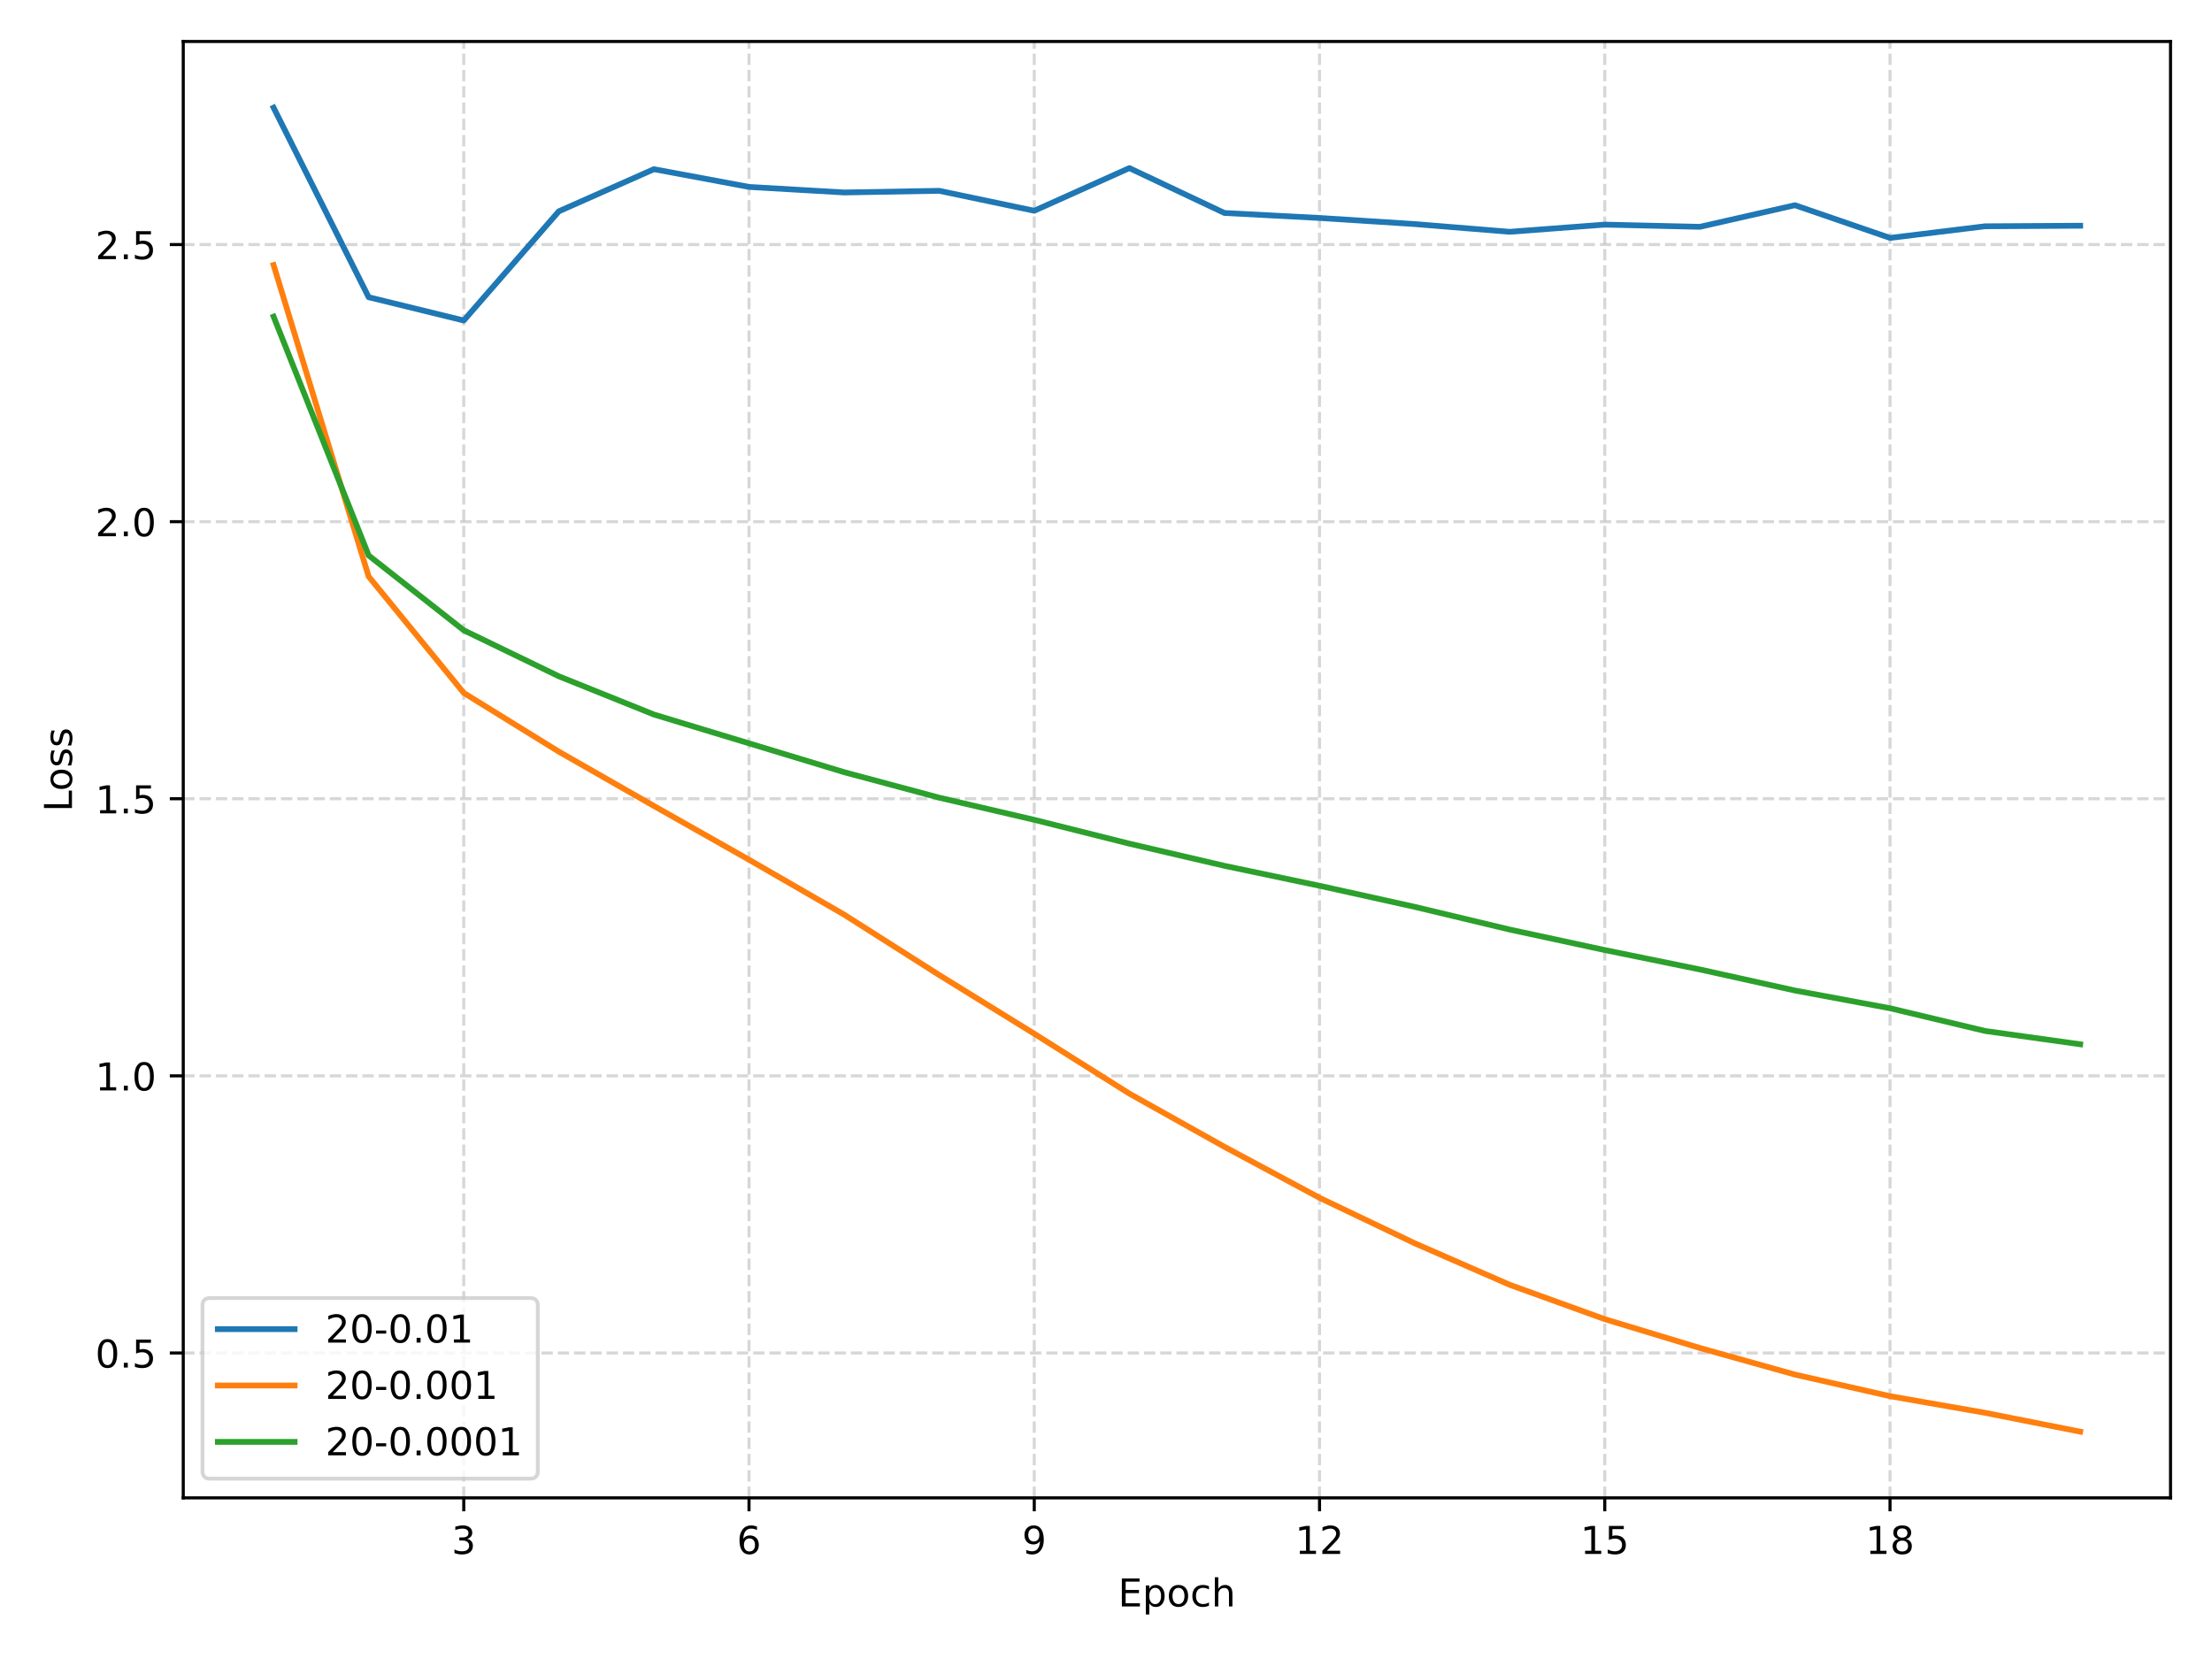
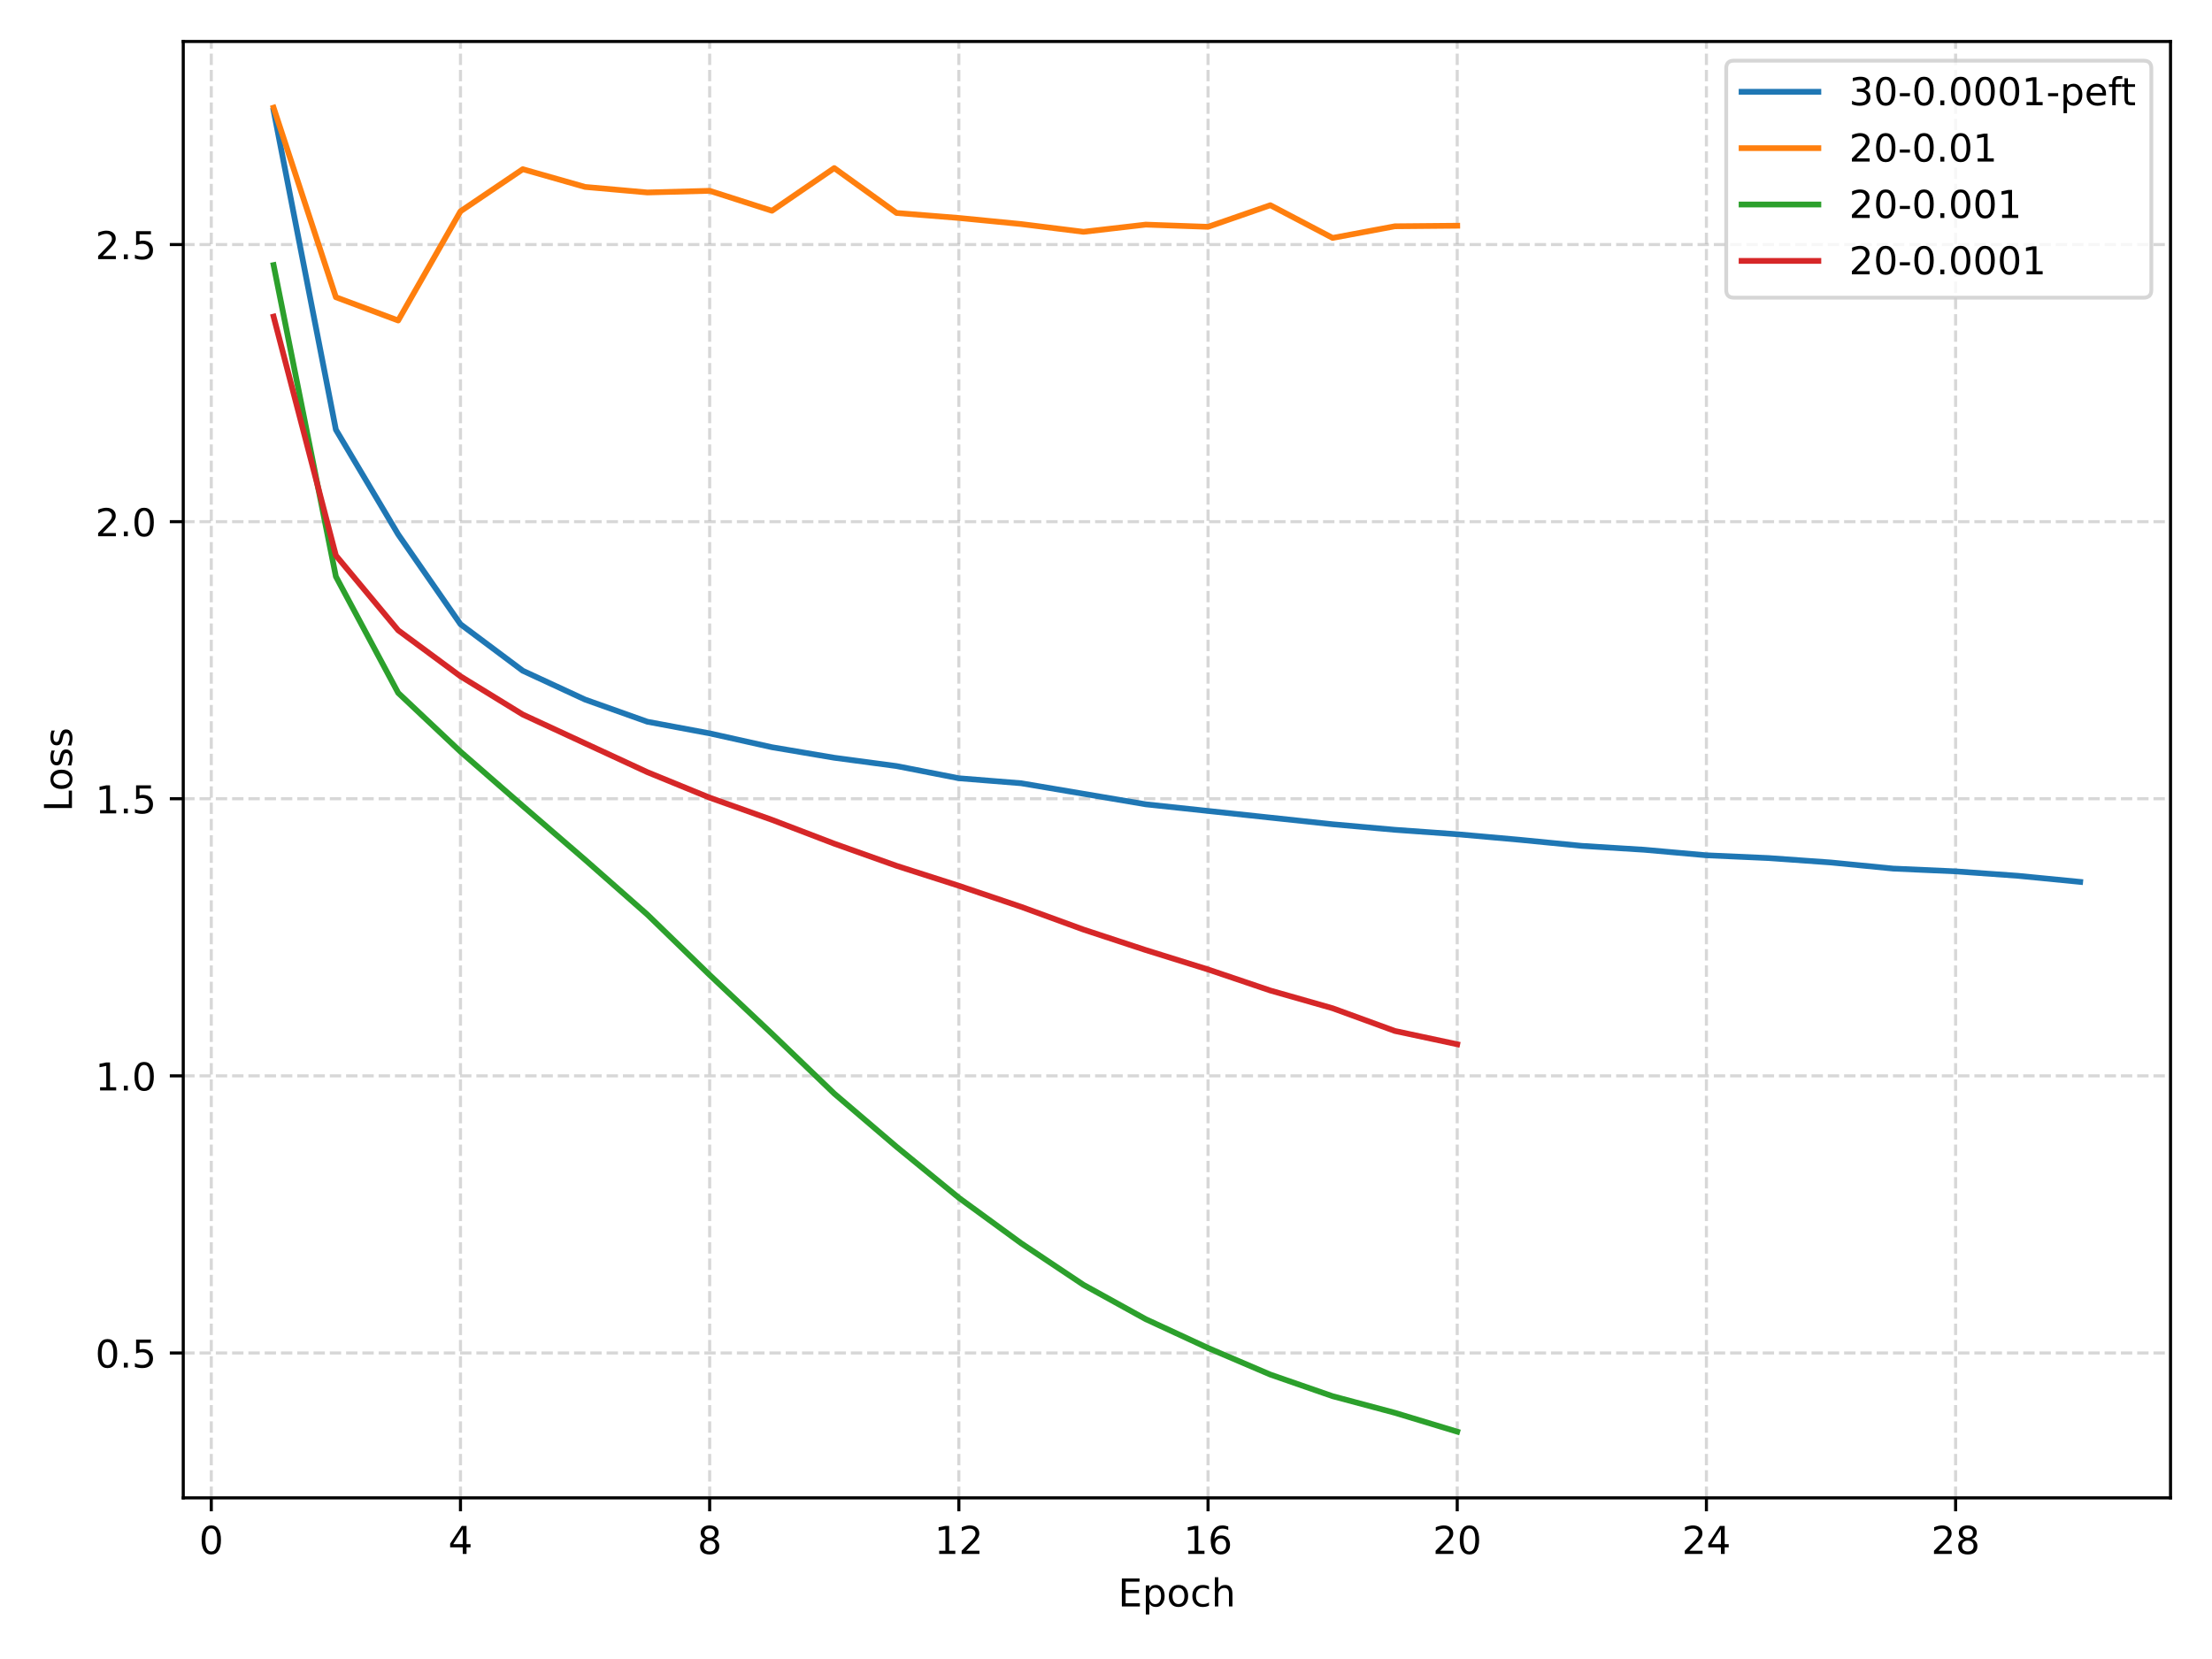
<svg xmlns="http://www.w3.org/2000/svg" xmlns:xlink="http://www.w3.org/1999/xlink" width="576pt" height="432pt" viewBox="0 0 576 432" version="1.1">
  <defs>
    <style type="text/css">*{stroke-linejoin: round; stroke-linecap: butt}</style>
  </defs>
  <g id="figure_1">
    <g id="patch_1">
      <path d="M 0 432  L 576 432  L 576 0  L 0 0  z " style="fill: #ffffff" />
    </g>
    <g id="axes_1">
      <g id="patch_2">
        <path d="M 47.72 390.04  L 565.2 390.04  L 565.2 10.8  L 47.72 10.8  z " style="fill: #ffffff" />
      </g>
      <g id="matplotlib.axis_1">
        <g id="xtick_1">
          <g id="line2d_1">
-             <path d="M 120.761 390.04  L 120.761 10.8  " clip-path="url(#p059929ee72)" style="fill: none; stroke-dasharray: 2.96,1.28; stroke-dashoffset: 0; stroke: #b0b0b0; stroke-opacity: 0.5; stroke-width: 0.8" />
+             <path d="M 55.02 390.04  L 55.02 10.8  " clip-path="url(#p4d86138ac3)" style="fill: none; stroke-dasharray: 2.96,1.28; stroke-dashoffset: 0; stroke: #b0b0b0; stroke-opacity: 0.5; stroke-width: 0.8" />
          </g>
          <g id="line2d_2">
            <defs>
-               <path id="md5c595d657" d="M 0 0  L 0 3.5  " style="stroke: #000000; stroke-width: 0.8" />
-             </defs>
-             <g>
-               <use xlink:href="#md5c595d657" x="120.761" y="390.04" style="stroke: #000000; stroke-width: 0.8" />
+               <path id="m0982b97b88" d="M 0 0  L 0 3.5  " style="stroke: #000000; stroke-width: 0.8" />
+             </defs>
+             <g>
+               <use xlink:href="#m0982b97b88" x="55.02" y="390.04" style="stroke: #000000; stroke-width: 0.8" />
            </g>
          </g>
          <g id="text_1">
-             <g transform="translate(117.5802 404.6384) scale(0.1 -0.1)">
-               <defs>
-                 <path id="DejaVuSans-33" d="M 2597 2516  Q 3050 2419 3304 2112  Q 3559 1806 3559 1356  Q 3559 666 3084 287  Q 2609 -91 1734 -91  Q 1441 -91 1130 -33  Q 819 25 488 141  L 488 750  Q 750 597 1062 519  Q 1375 441 1716 441  Q 2309 441 2620 675  Q 2931 909 2931 1356  Q 2931 1769 2642 2001  Q 2353 2234 1838 2234  L 1294 2234  L 1294 2753  L 1863 2753  Q 2328 2753 2575 2939  Q 2822 3125 2822 3475  Q 2822 3834 2567 4026  Q 2313 4219 1838 4219  Q 1578 4219 1281 4162  Q 984 4106 628 3988  L 628 4550  Q 988 4650 1302 4700  Q 1616 4750 1894 4750  Q 2613 4750 3031 4423  Q 3450 4097 3450 3541  Q 3450 3153 3228 2886  Q 3006 2619 2597 2516  z " transform="scale(0.015625)" />
-               </defs>
-               <use xlink:href="#DejaVuSans-33" />
+             <g transform="translate(51.83863 404.6384) scale(0.1 -0.1)">
+               <defs>
+                 <path id="DejaVuSans-30" d="M 2034 4250  Q 1547 4250 1301 3770  Q 1056 3291 1056 2328  Q 1056 1369 1301 889  Q 1547 409 2034 409  Q 2525 409 2770 889  Q 3016 1369 3016 2328  Q 3016 3291 2770 3770  Q 2525 4250 2034 4250  z M 2034 4750  Q 2819 4750 3233 4129  Q 3647 3509 3647 2328  Q 3647 1150 3233 529  Q 2819 -91 2034 -91  Q 1250 -91 836 529  Q 422 1150 422 2328  Q 422 3509 836 4129  Q 1250 4750 2034 4750  z " transform="scale(0.015625)" />
+               </defs>
+               <use xlink:href="#DejaVuSans-30" />
            </g>
          </g>
        </g>
        <g id="xtick_2">
          <g id="line2d_3">
-             <path d="M 195.041 390.04  L 195.041 10.8  " clip-path="url(#p059929ee72)" style="fill: none; stroke-dasharray: 2.96,1.28; stroke-dashoffset: 0; stroke: #b0b0b0; stroke-opacity: 0.5; stroke-width: 0.8" />
+             <path d="M 119.908 390.04  L 119.908 10.8  " clip-path="url(#p4d86138ac3)" style="fill: none; stroke-dasharray: 2.96,1.28; stroke-dashoffset: 0; stroke: #b0b0b0; stroke-opacity: 0.5; stroke-width: 0.8" />
          </g>
          <g id="line2d_4">
            <g>
-               <use xlink:href="#md5c595d657" x="195.041" y="390.04" style="stroke: #000000; stroke-width: 0.8" />
+               <use xlink:href="#m0982b97b88" x="119.908" y="390.04" style="stroke: #000000; stroke-width: 0.8" />
            </g>
          </g>
          <g id="text_2">
-             <g transform="translate(191.8596 404.6384) scale(0.1 -0.1)">
-               <defs>
-                 <path id="DejaVuSans-36" d="M 2113 2584  Q 1688 2584 1439 2293  Q 1191 2003 1191 1497  Q 1191 994 1439 701  Q 1688 409 2113 409  Q 2538 409 2786 701  Q 3034 994 3034 1497  Q 3034 2003 2786 2293  Q 2538 2584 2113 2584  z M 3366 4563  L 3366 3988  Q 3128 4100 2886 4159  Q 2644 4219 2406 4219  Q 1781 4219 1451 3797  Q 1122 3375 1075 2522  Q 1259 2794 1537 2939  Q 1816 3084 2150 3084  Q 2853 3084 3261 2657  Q 3669 2231 3669 1497  Q 3669 778 3244 343  Q 2819 -91 2113 -91  Q 1303 -91 875 529  Q 447 1150 447 2328  Q 447 3434 972 4092  Q 1497 4750 2381 4750  Q 2619 4750 2861 4703  Q 3103 4656 3366 4563  z " transform="scale(0.015625)" />
-               </defs>
-               <use xlink:href="#DejaVuSans-36" />
+             <g transform="translate(116.7264 404.6384) scale(0.1 -0.1)">
+               <defs>
+                 <path id="DejaVuSans-34" d="M 2419 4116  L 825 1625  L 2419 1625  L 2419 4116  z M 2253 4666  L 3047 4666  L 3047 1625  L 3713 1625  L 3713 1100  L 3047 1100  L 3047 0  L 2419 0  L 2419 1100  L 313 1100  L 313 1709  L 2253 4666  z " transform="scale(0.015625)" />
+               </defs>
+               <use xlink:href="#DejaVuSans-34" />
            </g>
          </g>
        </g>
        <g id="xtick_3">
          <g id="line2d_5">
-             <path d="M 269.32 390.04  L 269.32 10.8  " clip-path="url(#p059929ee72)" style="fill: none; stroke-dasharray: 2.96,1.28; stroke-dashoffset: 0; stroke: #b0b0b0; stroke-opacity: 0.5; stroke-width: 0.8" />
+             <path d="M 184.795 390.04  L 184.795 10.8  " clip-path="url(#p4d86138ac3)" style="fill: none; stroke-dasharray: 2.96,1.28; stroke-dashoffset: 0; stroke: #b0b0b0; stroke-opacity: 0.5; stroke-width: 0.8" />
          </g>
          <g id="line2d_6">
            <g>
-               <use xlink:href="#md5c595d657" x="269.32" y="390.04" style="stroke: #000000; stroke-width: 0.8" />
+               <use xlink:href="#m0982b97b88" x="184.795" y="390.04" style="stroke: #000000; stroke-width: 0.8" />
            </g>
          </g>
          <g id="text_3">
-             <g transform="translate(266.139 404.6384) scale(0.1 -0.1)">
-               <defs>
-                 <path id="DejaVuSans-39" d="M 703 97  L 703 672  Q 941 559 1184 500  Q 1428 441 1663 441  Q 2288 441 2617 861  Q 2947 1281 2994 2138  Q 2813 1869 2534 1725  Q 2256 1581 1919 1581  Q 1219 1581 811 2004  Q 403 2428 403 3163  Q 403 3881 828 4315  Q 1253 4750 1959 4750  Q 2769 4750 3195 4129  Q 3622 3509 3622 2328  Q 3622 1225 3098 567  Q 2575 -91 1691 -91  Q 1453 -91 1209 -44  Q 966 3 703 97  z M 1959 2075  Q 2384 2075 2632 2365  Q 2881 2656 2881 3163  Q 2881 3666 2632 3958  Q 2384 4250 1959 4250  Q 1534 4250 1286 3958  Q 1038 3666 1038 3163  Q 1038 2656 1286 2365  Q 1534 2075 1959 2075  z " transform="scale(0.015625)" />
-               </defs>
-               <use xlink:href="#DejaVuSans-39" />
+             <g transform="translate(181.6142 404.6384) scale(0.1 -0.1)">
+               <defs>
+                 <path id="DejaVuSans-38" d="M 2034 2216  Q 1584 2216 1326 1975  Q 1069 1734 1069 1313  Q 1069 891 1326 650  Q 1584 409 2034 409  Q 2484 409 2743 651  Q 3003 894 3003 1313  Q 3003 1734 2745 1975  Q 2488 2216 2034 2216  z M 1403 2484  Q 997 2584 770 2862  Q 544 3141 544 3541  Q 544 4100 942 4425  Q 1341 4750 2034 4750  Q 2731 4750 3128 4425  Q 3525 4100 3525 3541  Q 3525 3141 3298 2862  Q 3072 2584 2669 2484  Q 3125 2378 3379 2068  Q 3634 1759 3634 1313  Q 3634 634 3220 271  Q 2806 -91 2034 -91  Q 1263 -91 848 271  Q 434 634 434 1313  Q 434 1759 690 2068  Q 947 2378 1403 2484  z M 1172 3481  Q 1172 3119 1398 2916  Q 1625 2713 2034 2713  Q 2441 2713 2670 2916  Q 2900 3119 2900 3481  Q 2900 3844 2670 4047  Q 2441 4250 2034 4250  Q 1625 4250 1398 4047  Q 1172 3844 1172 3481  z " transform="scale(0.015625)" />
+               </defs>
+               <use xlink:href="#DejaVuSans-38" />
            </g>
          </g>
        </g>
        <g id="xtick_4">
          <g id="line2d_7">
-             <path d="M 343.6 390.04  L 343.6 10.8  " clip-path="url(#p059929ee72)" style="fill: none; stroke-dasharray: 2.96,1.28; stroke-dashoffset: 0; stroke: #b0b0b0; stroke-opacity: 0.5; stroke-width: 0.8" />
+             <path d="M 249.683 390.04  L 249.683 10.8  " clip-path="url(#p4d86138ac3)" style="fill: none; stroke-dasharray: 2.96,1.28; stroke-dashoffset: 0; stroke: #b0b0b0; stroke-opacity: 0.5; stroke-width: 0.8" />
          </g>
          <g id="line2d_8">
            <g>
-               <use xlink:href="#md5c595d657" x="343.6" y="390.04" style="stroke: #000000; stroke-width: 0.8" />
+               <use xlink:href="#m0982b97b88" x="249.683" y="390.04" style="stroke: #000000; stroke-width: 0.8" />
            </g>
          </g>
          <g id="text_4">
-             <g transform="translate(337.2372 404.6384) scale(0.1 -0.1)">
+             <g transform="translate(243.3207 404.6384) scale(0.1 -0.1)">
              <defs>
                <path id="DejaVuSans-31" d="M 794 531  L 1825 531  L 1825 4091  L 703 3866  L 703 4441  L 1819 4666  L 2450 4666  L 2450 531  L 3481 531  L 3481 0  L 794 0  L 794 531  z " transform="scale(0.015625)" />
                <path id="DejaVuSans-32" d="M 1228 531  L 3431 531  L 3431 0  L 469 0  L 469 531  Q 828 903 1448 1529  Q 2069 2156 2228 2338  Q 2531 2678 2651 2914  Q 2772 3150 2772 3378  Q 2772 3750 2511 3984  Q 2250 4219 1831 4219  Q 1534 4219 1204 4116  Q 875 4013 500 3803  L 500 4441  Q 881 4594 1212 4672  Q 1544 4750 1819 4750  Q 2544 4750 2975 4387  Q 3406 4025 3406 3419  Q 3406 3131 3298 2873  Q 3191 2616 2906 2266  Q 2828 2175 2409 1742  Q 1991 1309 1228 531  z " transform="scale(0.015625)" />
              </defs>
              <use xlink:href="#DejaVuSans-31" />
              <use xlink:href="#DejaVuSans-32" transform="translate(63.62305 0)" />
            </g>
          </g>
        </g>
        <g id="xtick_5">
          <g id="line2d_9">
-             <path d="M 417.879 390.04  L 417.879 10.8  " clip-path="url(#p059929ee72)" style="fill: none; stroke-dasharray: 2.96,1.28; stroke-dashoffset: 0; stroke: #b0b0b0; stroke-opacity: 0.5; stroke-width: 0.8" />
+             <path d="M 314.571 390.04  L 314.571 10.8  " clip-path="url(#p4d86138ac3)" style="fill: none; stroke-dasharray: 2.96,1.28; stroke-dashoffset: 0; stroke: #b0b0b0; stroke-opacity: 0.5; stroke-width: 0.8" />
          </g>
          <g id="line2d_10">
            <g>
-               <use xlink:href="#md5c595d657" x="417.879" y="390.04" style="stroke: #000000; stroke-width: 0.8" />
+               <use xlink:href="#m0982b97b88" x="314.571" y="390.04" style="stroke: #000000; stroke-width: 0.8" />
            </g>
          </g>
          <g id="text_5">
-             <g transform="translate(411.5166 404.6384) scale(0.1 -0.1)">
-               <defs>
-                 <path id="DejaVuSans-35" d="M 691 4666  L 3169 4666  L 3169 4134  L 1269 4134  L 1269 2991  Q 1406 3038 1543 3061  Q 1681 3084 1819 3084  Q 2600 3084 3056 2656  Q 3513 2228 3513 1497  Q 3513 744 3044 326  Q 2575 -91 1722 -91  Q 1428 -91 1123 -41  Q 819 9 494 109  L 494 744  Q 775 591 1075 516  Q 1375 441 1709 441  Q 2250 441 2565 725  Q 2881 1009 2881 1497  Q 2881 1984 2565 2268  Q 2250 2553 1709 2553  Q 1456 2553 1204 2497  Q 953 2441 691 2322  L 691 4666  z " transform="scale(0.015625)" />
+             <g transform="translate(308.2085 404.6384) scale(0.1 -0.1)">
+               <defs>
+                 <path id="DejaVuSans-36" d="M 2113 2584  Q 1688 2584 1439 2293  Q 1191 2003 1191 1497  Q 1191 994 1439 701  Q 1688 409 2113 409  Q 2538 409 2786 701  Q 3034 994 3034 1497  Q 3034 2003 2786 2293  Q 2538 2584 2113 2584  z M 3366 4563  L 3366 3988  Q 3128 4100 2886 4159  Q 2644 4219 2406 4219  Q 1781 4219 1451 3797  Q 1122 3375 1075 2522  Q 1259 2794 1537 2939  Q 1816 3084 2150 3084  Q 2853 3084 3261 2657  Q 3669 2231 3669 1497  Q 3669 778 3244 343  Q 2819 -91 2113 -91  Q 1303 -91 875 529  Q 447 1150 447 2328  Q 447 3434 972 4092  Q 1497 4750 2381 4750  Q 2619 4750 2861 4703  Q 3103 4656 3366 4563  z " transform="scale(0.015625)" />
              </defs>
              <use xlink:href="#DejaVuSans-31" />
-               <use xlink:href="#DejaVuSans-35" transform="translate(63.62305 0)" />
+               <use xlink:href="#DejaVuSans-36" transform="translate(63.62305 0)" />
            </g>
          </g>
        </g>
        <g id="xtick_6">
          <g id="line2d_11">
-             <path d="M 492.159 390.04  L 492.159 10.8  " clip-path="url(#p059929ee72)" style="fill: none; stroke-dasharray: 2.96,1.28; stroke-dashoffset: 0; stroke: #b0b0b0; stroke-opacity: 0.5; stroke-width: 0.8" />
+             <path d="M 379.459 390.04  L 379.459 10.8  " clip-path="url(#p4d86138ac3)" style="fill: none; stroke-dasharray: 2.96,1.28; stroke-dashoffset: 0; stroke: #b0b0b0; stroke-opacity: 0.5; stroke-width: 0.8" />
          </g>
          <g id="line2d_12">
            <g>
-               <use xlink:href="#md5c595d657" x="492.159" y="390.04" style="stroke: #000000; stroke-width: 0.8" />
+               <use xlink:href="#m0982b97b88" x="379.459" y="390.04" style="stroke: #000000; stroke-width: 0.8" />
            </g>
          </g>
          <g id="text_6">
-             <g transform="translate(485.7961 404.6384) scale(0.1 -0.1)">
-               <defs>
-                 <path id="DejaVuSans-38" d="M 2034 2216  Q 1584 2216 1326 1975  Q 1069 1734 1069 1313  Q 1069 891 1326 650  Q 1584 409 2034 409  Q 2484 409 2743 651  Q 3003 894 3003 1313  Q 3003 1734 2745 1975  Q 2488 2216 2034 2216  z M 1403 2484  Q 997 2584 770 2862  Q 544 3141 544 3541  Q 544 4100 942 4425  Q 1341 4750 2034 4750  Q 2731 4750 3128 4425  Q 3525 4100 3525 3541  Q 3525 3141 3298 2862  Q 3072 2584 2669 2484  Q 3125 2378 3379 2068  Q 3634 1759 3634 1313  Q 3634 634 3220 271  Q 2806 -91 2034 -91  Q 1263 -91 848 271  Q 434 634 434 1313  Q 434 1759 690 2068  Q 947 2378 1403 2484  z M 1172 3481  Q 1172 3119 1398 2916  Q 1625 2713 2034 2713  Q 2441 2713 2670 2916  Q 2900 3119 2900 3481  Q 2900 3844 2670 4047  Q 2441 4250 2034 4250  Q 1625 4250 1398 4047  Q 1172 3844 1172 3481  z " transform="scale(0.015625)" />
-               </defs>
-               <use xlink:href="#DejaVuSans-31" />
+             <g transform="translate(373.0962 404.6384) scale(0.1 -0.1)">
+               <use xlink:href="#DejaVuSans-32" />
+               <use xlink:href="#DejaVuSans-30" transform="translate(63.62305 0)" />
+             </g>
+           </g>
+         </g>
+         <g id="xtick_7">
+           <g id="line2d_13">
+             <path d="M 444.347 390.04  L 444.347 10.8  " clip-path="url(#p4d86138ac3)" style="fill: none; stroke-dasharray: 2.96,1.28; stroke-dashoffset: 0; stroke: #b0b0b0; stroke-opacity: 0.5; stroke-width: 0.8" />
+           </g>
+           <g id="line2d_14">
+             <g>
+               <use xlink:href="#m0982b97b88" x="444.347" y="390.04" style="stroke: #000000; stroke-width: 0.8" />
+             </g>
+           </g>
+           <g id="text_7">
+             <g transform="translate(437.984 404.6384) scale(0.1 -0.1)">
+               <use xlink:href="#DejaVuSans-32" />
+               <use xlink:href="#DejaVuSans-34" transform="translate(63.62305 0)" />
+             </g>
+           </g>
+         </g>
+         <g id="xtick_8">
+           <g id="line2d_15">
+             <path d="M 509.234 390.04  L 509.234 10.8  " clip-path="url(#p4d86138ac3)" style="fill: none; stroke-dasharray: 2.96,1.28; stroke-dashoffset: 0; stroke: #b0b0b0; stroke-opacity: 0.5; stroke-width: 0.8" />
+           </g>
+           <g id="line2d_16">
+             <g>
+               <use xlink:href="#m0982b97b88" x="509.234" y="390.04" style="stroke: #000000; stroke-width: 0.8" />
+             </g>
+           </g>
+           <g id="text_8">
+             <g transform="translate(502.8718 404.6384) scale(0.1 -0.1)">
+               <use xlink:href="#DejaVuSans-32" />
              <use xlink:href="#DejaVuSans-38" transform="translate(63.62305 0)" />
            </g>
          </g>
        </g>
-         <g id="text_7">
+         <g id="text_9">
          <g transform="translate(291.1491 418.3166) scale(0.1 -0.1)">
            <defs>
              <path id="DejaVuSans-45" d="M 628 4666  L 3578 4666  L 3578 4134  L 1259 4134  L 1259 2753  L 3481 2753  L 3481 2222  L 1259 2222  L 1259 531  L 3634 531  L 3634 0  L 628 0  L 628 4666  z " transform="scale(0.015625)" />
              <path id="DejaVuSans-70" d="M 1159 525  L 1159 -1331  L 581 -1331  L 581 3500  L 1159 3500  L 1159 2969  Q 1341 3281 1617 3432  Q 1894 3584 2278 3584  Q 2916 3584 3314 3078  Q 3713 2572 3713 1747  Q 3713 922 3314 415  Q 2916 -91 2278 -91  Q 1894 -91 1617 61  Q 1341 213 1159 525  z M 3116 1747  Q 3116 2381 2855 2742  Q 2594 3103 2138 3103  Q 1681 3103 1420 2742  Q 1159 2381 1159 1747  Q 1159 1113 1420 752  Q 1681 391 2138 391  Q 2594 391 2855 752  Q 3116 1113 3116 1747  z " transform="scale(0.015625)" />
              <path id="DejaVuSans-6f" d="M 1959 3097  Q 1497 3097 1228 2736  Q 959 2375 959 1747  Q 959 1119 1226 758  Q 1494 397 1959 397  Q 2419 397 2687 759  Q 2956 1122 2956 1747  Q 2956 2369 2687 2733  Q 2419 3097 1959 3097  z M 1959 3584  Q 2709 3584 3137 3096  Q 3566 2609 3566 1747  Q 3566 888 3137 398  Q 2709 -91 1959 -91  Q 1206 -91 779 398  Q 353 888 353 1747  Q 353 2609 779 3096  Q 1206 3584 1959 3584  z " transform="scale(0.015625)" />
              <path id="DejaVuSans-63" d="M 3122 3366  L 3122 2828  Q 2878 2963 2633 3030  Q 2388 3097 2138 3097  Q 1578 3097 1268 2742  Q 959 2388 959 1747  Q 959 1106 1268 751  Q 1578 397 2138 397  Q 2388 397 2633 464  Q 2878 531 3122 666  L 3122 134  Q 2881 22 2623 -34  Q 2366 -91 2075 -91  Q 1284 -91 818 406  Q 353 903 353 1747  Q 353 2603 823 3093  Q 1294 3584 2113 3584  Q 2378 3584 2631 3529  Q 2884 3475 3122 3366  z " transform="scale(0.015625)" />
              <path id="DejaVuSans-68" d="M 3513 2113  L 3513 0  L 2938 0  L 2938 2094  Q 2938 2591 2744 2837  Q 2550 3084 2163 3084  Q 1697 3084 1428 2787  Q 1159 2491 1159 1978  L 1159 0  L 581 0  L 581 4863  L 1159 4863  L 1159 2956  Q 1366 3272 1645 3428  Q 1925 3584 2291 3584  Q 2894 3584 3203 3211  Q 3513 2838 3513 2113  z " transform="scale(0.015625)" />
            </defs>
            <use xlink:href="#DejaVuSans-45" />
            <use xlink:href="#DejaVuSans-70" transform="translate(63.18359 0)" />
            <use xlink:href="#DejaVuSans-6f" transform="translate(126.6602 0)" />
            <use xlink:href="#DejaVuSans-63" transform="translate(187.8418 0)" />
            <use xlink:href="#DejaVuSans-68" transform="translate(242.8223 0)" />
          </g>
        </g>
      </g>
      <g id="matplotlib.axis_2">
        <g id="ytick_1">
-           <g id="line2d_13">
-             <path d="M 47.72 352.309  L 565.2 352.309  " clip-path="url(#p059929ee72)" style="fill: none; stroke-dasharray: 2.96,1.28; stroke-dashoffset: 0; stroke: #b0b0b0; stroke-opacity: 0.5; stroke-width: 0.8" />
-           </g>
-           <g id="line2d_14">
-             <defs>
-               <path id="m77d5aecdd7" d="M 0 0  L -3.5 0  " style="stroke: #000000; stroke-width: 0.8" />
-             </defs>
-             <g>
-               <use xlink:href="#m77d5aecdd7" x="47.72" y="352.309" style="stroke: #000000; stroke-width: 0.8" />
-             </g>
-           </g>
-           <g id="text_8">
+           <g id="line2d_17">
+             <path d="M 47.72 352.309  L 565.2 352.309  " clip-path="url(#p4d86138ac3)" style="fill: none; stroke-dasharray: 2.96,1.28; stroke-dashoffset: 0; stroke: #b0b0b0; stroke-opacity: 0.5; stroke-width: 0.8" />
+           </g>
+           <g id="line2d_18">
+             <defs>
+               <path id="m3ab3494b36" d="M 0 0  L -3.5 0  " style="stroke: #000000; stroke-width: 0.8" />
+             </defs>
+             <g>
+               <use xlink:href="#m3ab3494b36" x="47.72" y="352.309" style="stroke: #000000; stroke-width: 0.8" />
+             </g>
+           </g>
+           <g id="text_10">
            <g transform="translate(24.81687 356.1086) scale(0.1 -0.1)">
              <defs>
-                 <path id="DejaVuSans-30" d="M 2034 4250  Q 1547 4250 1301 3770  Q 1056 3291 1056 2328  Q 1056 1369 1301 889  Q 1547 409 2034 409  Q 2525 409 2770 889  Q 3016 1369 3016 2328  Q 3016 3291 2770 3770  Q 2525 4250 2034 4250  z M 2034 4750  Q 2819 4750 3233 4129  Q 3647 3509 3647 2328  Q 3647 1150 3233 529  Q 2819 -91 2034 -91  Q 1250 -91 836 529  Q 422 1150 422 2328  Q 422 3509 836 4129  Q 1250 4750 2034 4750  z " transform="scale(0.015625)" />
                <path id="DejaVuSans-2e" d="M 684 794  L 1344 794  L 1344 0  L 684 0  L 684 794  z " transform="scale(0.015625)" />
+                 <path id="DejaVuSans-35" d="M 691 4666  L 3169 4666  L 3169 4134  L 1269 4134  L 1269 2991  Q 1406 3038 1543 3061  Q 1681 3084 1819 3084  Q 2600 3084 3056 2656  Q 3513 2228 3513 1497  Q 3513 744 3044 326  Q 2575 -91 1722 -91  Q 1428 -91 1123 -41  Q 819 9 494 109  L 494 744  Q 775 591 1075 516  Q 1375 441 1709 441  Q 2250 441 2565 725  Q 2881 1009 2881 1497  Q 2881 1984 2565 2268  Q 2250 2553 1709 2553  Q 1456 2553 1204 2497  Q 953 2441 691 2322  L 691 4666  z " transform="scale(0.015625)" />
              </defs>
              <use xlink:href="#DejaVuSans-30" />
              <use xlink:href="#DejaVuSans-2e" transform="translate(63.62305 0)" />
              <use xlink:href="#DejaVuSans-35" transform="translate(95.41016 0)" />
            </g>
          </g>
        </g>
        <g id="ytick_2">
-           <g id="line2d_15">
-             <path d="M 47.72 280.153  L 565.2 280.153  " clip-path="url(#p059929ee72)" style="fill: none; stroke-dasharray: 2.96,1.28; stroke-dashoffset: 0; stroke: #b0b0b0; stroke-opacity: 0.5; stroke-width: 0.8" />
-           </g>
-           <g id="line2d_16">
-             <g>
-               <use xlink:href="#m77d5aecdd7" x="47.72" y="280.153" style="stroke: #000000; stroke-width: 0.8" />
-             </g>
-           </g>
-           <g id="text_9">
+           <g id="line2d_19">
+             <path d="M 47.72 280.153  L 565.2 280.153  " clip-path="url(#p4d86138ac3)" style="fill: none; stroke-dasharray: 2.96,1.28; stroke-dashoffset: 0; stroke: #b0b0b0; stroke-opacity: 0.5; stroke-width: 0.8" />
+           </g>
+           <g id="line2d_20">
+             <g>
+               <use xlink:href="#m3ab3494b36" x="47.72" y="280.153" style="stroke: #000000; stroke-width: 0.8" />
+             </g>
+           </g>
+           <g id="text_11">
            <g transform="translate(24.81687 283.9521) scale(0.1 -0.1)">
              <use xlink:href="#DejaVuSans-31" />
              <use xlink:href="#DejaVuSans-2e" transform="translate(63.62305 0)" />
              <use xlink:href="#DejaVuSans-30" transform="translate(95.41016 0)" />
            </g>
          </g>
        </g>
        <g id="ytick_3">
-           <g id="line2d_17">
-             <path d="M 47.72 207.996  L 565.2 207.996  " clip-path="url(#p059929ee72)" style="fill: none; stroke-dasharray: 2.96,1.28; stroke-dashoffset: 0; stroke: #b0b0b0; stroke-opacity: 0.5; stroke-width: 0.8" />
-           </g>
-           <g id="line2d_18">
-             <g>
-               <use xlink:href="#m77d5aecdd7" x="47.72" y="207.996" style="stroke: #000000; stroke-width: 0.8" />
-             </g>
-           </g>
-           <g id="text_10">
+           <g id="line2d_21">
+             <path d="M 47.72 207.996  L 565.2 207.996  " clip-path="url(#p4d86138ac3)" style="fill: none; stroke-dasharray: 2.96,1.28; stroke-dashoffset: 0; stroke: #b0b0b0; stroke-opacity: 0.5; stroke-width: 0.8" />
+           </g>
+           <g id="line2d_22">
+             <g>
+               <use xlink:href="#m3ab3494b36" x="47.72" y="207.996" style="stroke: #000000; stroke-width: 0.8" />
+             </g>
+           </g>
+           <g id="text_12">
            <g transform="translate(24.81687 211.7956) scale(0.1 -0.1)">
              <use xlink:href="#DejaVuSans-31" />
              <use xlink:href="#DejaVuSans-2e" transform="translate(63.62305 0)" />
              <use xlink:href="#DejaVuSans-35" transform="translate(95.41016 0)" />
            </g>
          </g>
        </g>
        <g id="ytick_4">
-           <g id="line2d_19">
-             <path d="M 47.72 135.84  L 565.2 135.84  " clip-path="url(#p059929ee72)" style="fill: none; stroke-dasharray: 2.96,1.28; stroke-dashoffset: 0; stroke: #b0b0b0; stroke-opacity: 0.5; stroke-width: 0.8" />
-           </g>
-           <g id="line2d_20">
-             <g>
-               <use xlink:href="#m77d5aecdd7" x="47.72" y="135.84" style="stroke: #000000; stroke-width: 0.8" />
-             </g>
-           </g>
-           <g id="text_11">
+           <g id="line2d_23">
+             <path d="M 47.72 135.84  L 565.2 135.84  " clip-path="url(#p4d86138ac3)" style="fill: none; stroke-dasharray: 2.96,1.28; stroke-dashoffset: 0; stroke: #b0b0b0; stroke-opacity: 0.5; stroke-width: 0.8" />
+           </g>
+           <g id="line2d_24">
+             <g>
+               <use xlink:href="#m3ab3494b36" x="47.72" y="135.84" style="stroke: #000000; stroke-width: 0.8" />
+             </g>
+           </g>
+           <g id="text_13">
            <g transform="translate(24.81687 139.6392) scale(0.1 -0.1)">
              <use xlink:href="#DejaVuSans-32" />
              <use xlink:href="#DejaVuSans-2e" transform="translate(63.62305 0)" />
              <use xlink:href="#DejaVuSans-30" transform="translate(95.41016 0)" />
            </g>
          </g>
        </g>
        <g id="ytick_5">
-           <g id="line2d_21">
-             <path d="M 47.72 63.683  L 565.2 63.683  " clip-path="url(#p059929ee72)" style="fill: none; stroke-dasharray: 2.96,1.28; stroke-dashoffset: 0; stroke: #b0b0b0; stroke-opacity: 0.5; stroke-width: 0.8" />
-           </g>
-           <g id="line2d_22">
-             <g>
-               <use xlink:href="#m77d5aecdd7" x="47.72" y="63.683" style="stroke: #000000; stroke-width: 0.8" />
-             </g>
-           </g>
-           <g id="text_12">
+           <g id="line2d_25">
+             <path d="M 47.72 63.683  L 565.2 63.683  " clip-path="url(#p4d86138ac3)" style="fill: none; stroke-dasharray: 2.96,1.28; stroke-dashoffset: 0; stroke: #b0b0b0; stroke-opacity: 0.5; stroke-width: 0.8" />
+           </g>
+           <g id="line2d_26">
+             <g>
+               <use xlink:href="#m3ab3494b36" x="47.72" y="63.683" style="stroke: #000000; stroke-width: 0.8" />
+             </g>
+           </g>
+           <g id="text_14">
            <g transform="translate(24.81687 67.4827) scale(0.1 -0.1)">
              <use xlink:href="#DejaVuSans-32" />
              <use xlink:href="#DejaVuSans-2e" transform="translate(63.62305 0)" />
              <use xlink:href="#DejaVuSans-35" transform="translate(95.41016 0)" />
            </g>
          </g>
        </g>
-         <g id="text_13">
+         <g id="text_15">
          <g transform="translate(18.73719 211.3872) rotate(-90) scale(0.1 -0.1)">
            <defs>
              <path id="DejaVuSans-4c" d="M 628 4666  L 1259 4666  L 1259 531  L 3531 531  L 3531 0  L 628 0  L 628 4666  z " transform="scale(0.015625)" />
              <path id="DejaVuSans-73" d="M 2834 3397  L 2834 2853  Q 2591 2978 2328 3040  Q 2066 3103 1784 3103  Q 1356 3103 1142 2972  Q 928 2841 928 2578  Q 928 2378 1081 2264  Q 1234 2150 1697 2047  L 1894 2003  Q 2506 1872 2764 1633  Q 3022 1394 3022 966  Q 3022 478 2636 193  Q 2250 -91 1575 -91  Q 1294 -91 989 -36  Q 684 19 347 128  L 347 722  Q 666 556 975 473  Q 1284 391 1588 391  Q 1994 391 2212 530  Q 2431 669 2431 922  Q 2431 1156 2273 1281  Q 2116 1406 1581 1522  L 1381 1569  Q 847 1681 609 1914  Q 372 2147 372 2553  Q 372 3047 722 3315  Q 1072 3584 1716 3584  Q 2034 3584 2315 3537  Q 2597 3491 2834 3397  z " transform="scale(0.015625)" />
            </defs>
            <use xlink:href="#DejaVuSans-4c" />
            <use xlink:href="#DejaVuSans-6f" transform="translate(53.96289 0)" />
            <use xlink:href="#DejaVuSans-73" transform="translate(115.1445 0)" />
            <use xlink:href="#DejaVuSans-73" transform="translate(167.2441 0)" />
          </g>
        </g>
      </g>
-       <g id="line2d_23">
-         <path d="M 71.242 28.038  L 96.002 77.393  L 120.761 83.454  L 145.521 55.025  L 170.281 44.057  L 195.041 48.675  L 219.801 50.118  L 244.56 49.685  L 269.32 54.88  L 294.08 43.768  L 318.84 55.458  L 343.6 56.756  L 368.36 58.344  L 393.119 60.364  L 417.879 58.488  L 442.639 59.065  L 467.399 53.437  L 492.159 61.952  L 516.918 58.921  L 541.678 58.777  " clip-path="url(#p059929ee72)" style="fill: none; stroke: #1f77b4; stroke-width: 1.5; stroke-linecap: square" />
-       </g>
-       <g id="line2d_24">
-         <path d="M 71.242 69.023  L 96.002 150.127  L 120.761 180.433  L 145.521 195.73  L 170.281 209.872  L 195.041 223.871  L 219.801 238.158  L 244.56 253.888  L 269.32 269.185  L 294.08 284.771  L 318.84 298.625  L 343.6 311.902  L 368.36 323.735  L 393.119 334.559  L 417.879 343.506  L 442.639 351.011  L 467.399 357.938  L 492.159 363.566  L 516.918 367.895  L 541.678 372.802  " clip-path="url(#p059929ee72)" style="fill: none; stroke: #ff7f0e; stroke-width: 1.5; stroke-linecap: square" />
-       </g>
-       <g id="line2d_25">
-         <path d="M 71.242 82.444  L 96.002 144.643  L 120.761 164.125  L 145.521 176.103  L 170.281 186.061  L 195.041 193.565  L 219.801 201.069  L 244.56 207.708  L 269.32 213.48  L 294.08 219.686  L 318.84 225.458  L 343.6 230.654  L 368.36 236.137  L 393.119 242.054  L 417.879 247.394  L 442.639 252.445  L 467.399 257.929  L 492.159 262.547  L 516.918 268.464  L 541.678 271.927  " clip-path="url(#p059929ee72)" style="fill: none; stroke: #2ca02c; stroke-width: 1.5; stroke-linecap: square" />
+       <g id="line2d_27">
+         <path d="M 71.242 28.76  L 87.464 111.884  L 103.686 139.159  L 119.908 162.538  L 136.13 174.66  L 152.352 182.164  L 168.573 187.937  L 184.795 190.968  L 201.017 194.575  L 217.239 197.317  L 233.461 199.482  L 249.683 202.657  L 265.905 203.956  L 282.127 206.698  L 298.349 209.44  L 314.571 211.171  L 330.793 212.903  L 347.015 214.635  L 363.237 216.078  L 379.459 217.232  L 395.681 218.676  L 411.903 220.263  L 428.125 221.273  L 444.347 222.716  L 460.568 223.438  L 476.79 224.592  L 493.012 226.18  L 509.234 226.901  L 525.456 228.056  L 541.678 229.643  " clip-path="url(#p4d86138ac3)" style="fill: none; stroke: #1f77b4; stroke-width: 1.5; stroke-linecap: square" />
+       </g>
+       <g id="line2d_28">
+         <path d="M 71.242 28.038  L 87.464 77.393  L 103.686 83.454  L 119.908 55.025  L 136.13 44.057  L 152.352 48.675  L 168.573 50.118  L 184.795 49.685  L 201.017 54.88  L 217.239 43.768  L 233.461 55.458  L 249.683 56.756  L 265.905 58.344  L 282.127 60.364  L 298.349 58.488  L 314.571 59.065  L 330.793 53.437  L 347.015 61.952  L 363.237 58.921  L 379.459 58.777  " clip-path="url(#p4d86138ac3)" style="fill: none; stroke: #ff7f0e; stroke-width: 1.5; stroke-linecap: square" />
+       </g>
+       <g id="line2d_29">
+         <path d="M 71.242 69.023  L 87.464 150.127  L 103.686 180.433  L 119.908 195.73  L 136.13 209.872  L 152.352 223.871  L 168.573 238.158  L 184.795 253.888  L 201.017 269.185  L 217.239 284.771  L 233.461 298.625  L 249.683 311.902  L 265.905 323.735  L 282.127 334.559  L 298.349 343.506  L 314.571 351.011  L 330.793 357.938  L 347.015 363.566  L 363.237 367.895  L 379.459 372.802  " clip-path="url(#p4d86138ac3)" style="fill: none; stroke: #2ca02c; stroke-width: 1.5; stroke-linecap: square" />
+       </g>
+       <g id="line2d_30">
+         <path d="M 71.242 82.444  L 87.464 144.643  L 103.686 164.125  L 119.908 176.103  L 136.13 186.061  L 152.352 193.565  L 168.573 201.069  L 184.795 207.708  L 201.017 213.48  L 217.239 219.686  L 233.461 225.458  L 249.683 230.654  L 265.905 236.137  L 282.127 242.054  L 298.349 247.394  L 314.571 252.445  L 330.793 257.929  L 347.015 262.547  L 363.237 268.464  L 379.459 271.927  " clip-path="url(#p4d86138ac3)" style="fill: none; stroke: #d62728; stroke-width: 1.5; stroke-linecap: square" />
      </g>
      <g id="patch_3">
        <path d="M 47.72 390.04  L 47.72 10.8  " style="fill: none; stroke: #000000; stroke-width: 0.8; stroke-linejoin: miter; stroke-linecap: square" />
      </g>
      <g id="patch_4">
        <path d="M 565.2 390.04  L 565.2 10.8  " style="fill: none; stroke: #000000; stroke-width: 0.8; stroke-linejoin: miter; stroke-linecap: square" />
      </g>
      <g id="patch_5">
        <path d="M 47.72 390.04  L 565.2 390.04  " style="fill: none; stroke: #000000; stroke-width: 0.8; stroke-linejoin: miter; stroke-linecap: square" />
      </g>
      <g id="patch_6">
        <path d="M 47.72 10.8  L 565.2 10.8  " style="fill: none; stroke: #000000; stroke-width: 0.8; stroke-linejoin: miter; stroke-linecap: square" />
      </g>
      <g id="legend_1">
        <g id="patch_7">
-           <path d="M 54.72 385.04  L 138.043 385.04  Q 140.043 385.04 140.043 383.04  L 140.043 340.006  Q 140.043 338.006 138.043 338.006  L 54.72 338.006  Q 52.72 338.006 52.72 340.006  L 52.72 383.04  Q 52.72 385.04 54.72 385.04  z " style="fill: #ffffff; opacity: 0.8; stroke: #cccccc; stroke-linejoin: miter" />
-         </g>
-         <g id="line2d_26">
-           <path d="M 56.72 346.104  L 66.72 346.104  L 76.72 346.104  " style="fill: none; stroke: #1f77b4; stroke-width: 1.5; stroke-linecap: square" />
-         </g>
-         <g id="text_14">
-           <g transform="translate(84.72 349.6041) scale(0.1 -0.1)">
-             <defs>
+           <path d="M 451.502 77.513  L 558.2 77.513  Q 560.2 77.513 560.2 75.513  L 560.2 17.8  Q 560.2 15.8 558.2 15.8  L 451.502 15.8  Q 449.502 15.8 449.502 17.8  L 449.502 75.513  Q 449.502 77.513 451.502 77.513  z " style="fill: #ffffff; opacity: 0.8; stroke: #cccccc; stroke-linejoin: miter" />
+         </g>
+         <g id="line2d_31">
+           <path d="M 453.502 23.898  L 463.502 23.898  L 473.502 23.898  " style="fill: none; stroke: #1f77b4; stroke-width: 1.5; stroke-linecap: square" />
+         </g>
+         <g id="text_16">
+           <g transform="translate(481.5016 27.39844) scale(0.1 -0.1)">
+             <defs>
+               <path id="DejaVuSans-33" d="M 2597 2516  Q 3050 2419 3304 2112  Q 3559 1806 3559 1356  Q 3559 666 3084 287  Q 2609 -91 1734 -91  Q 1441 -91 1130 -33  Q 819 25 488 141  L 488 750  Q 750 597 1062 519  Q 1375 441 1716 441  Q 2309 441 2620 675  Q 2931 909 2931 1356  Q 2931 1769 2642 2001  Q 2353 2234 1838 2234  L 1294 2234  L 1294 2753  L 1863 2753  Q 2328 2753 2575 2939  Q 2822 3125 2822 3475  Q 2822 3834 2567 4026  Q 2313 4219 1838 4219  Q 1578 4219 1281 4162  Q 984 4106 628 3988  L 628 4550  Q 988 4650 1302 4700  Q 1616 4750 1894 4750  Q 2613 4750 3031 4423  Q 3450 4097 3450 3541  Q 3450 3153 3228 2886  Q 3006 2619 2597 2516  z " transform="scale(0.015625)" />
              <path id="DejaVuSans-2d" d="M 313 2009  L 1997 2009  L 1997 1497  L 313 1497  L 313 2009  z " transform="scale(0.015625)" />
-             </defs>
+               <path id="DejaVuSans-65" d="M 3597 1894  L 3597 1613  L 953 1613  Q 991 1019 1311 708  Q 1631 397 2203 397  Q 2534 397 2845 478  Q 3156 559 3463 722  L 3463 178  Q 3153 47 2828 -22  Q 2503 -91 2169 -91  Q 1331 -91 842 396  Q 353 884 353 1716  Q 353 2575 817 3079  Q 1281 3584 2069 3584  Q 2775 3584 3186 3129  Q 3597 2675 3597 1894  z M 3022 2063  Q 3016 2534 2758 2815  Q 2500 3097 2075 3097  Q 1594 3097 1305 2825  Q 1016 2553 972 2059  L 3022 2063  z " transform="scale(0.015625)" />
+               <path id="DejaVuSans-66" d="M 2375 4863  L 2375 4384  L 1825 4384  Q 1516 4384 1395 4259  Q 1275 4134 1275 3809  L 1275 3500  L 2222 3500  L 2222 3053  L 1275 3053  L 1275 0  L 697 0  L 697 3053  L 147 3053  L 147 3500  L 697 3500  L 697 3744  Q 697 4328 969 4595  Q 1241 4863 1831 4863  L 2375 4863  z " transform="scale(0.015625)" />
+               <path id="DejaVuSans-74" d="M 1172 4494  L 1172 3500  L 2356 3500  L 2356 3053  L 1172 3053  L 1172 1153  Q 1172 725 1289 603  Q 1406 481 1766 481  L 2356 481  L 2356 0  L 1766 0  Q 1100 0 847 248  Q 594 497 594 1153  L 594 3053  L 172 3053  L 172 3500  L 594 3500  L 594 4494  L 1172 4494  z " transform="scale(0.015625)" />
+             </defs>
+             <use xlink:href="#DejaVuSans-33" />
+             <use xlink:href="#DejaVuSans-30" transform="translate(63.62305 0)" />
+             <use xlink:href="#DejaVuSans-2d" transform="translate(127.2461 0)" />
+             <use xlink:href="#DejaVuSans-30" transform="translate(163.3301 0)" />
+             <use xlink:href="#DejaVuSans-2e" transform="translate(226.9531 0)" />
+             <use xlink:href="#DejaVuSans-30" transform="translate(258.7402 0)" />
+             <use xlink:href="#DejaVuSans-30" transform="translate(322.3633 0)" />
+             <use xlink:href="#DejaVuSans-30" transform="translate(385.9863 0)" />
+             <use xlink:href="#DejaVuSans-31" transform="translate(449.6094 0)" />
+             <use xlink:href="#DejaVuSans-2d" transform="translate(513.2324 0)" />
+             <use xlink:href="#DejaVuSans-70" transform="translate(549.3164 0)" />
+             <use xlink:href="#DejaVuSans-65" transform="translate(612.793 0)" />
+             <use xlink:href="#DejaVuSans-66" transform="translate(674.3164 0)" />
+             <use xlink:href="#DejaVuSans-74" transform="translate(707.7715 0)" />
+           </g>
+         </g>
+         <g id="line2d_32">
+           <path d="M 453.502 38.577  L 463.502 38.577  L 473.502 38.577  " style="fill: none; stroke: #ff7f0e; stroke-width: 1.5; stroke-linecap: square" />
+         </g>
+         <g id="text_17">
+           <g transform="translate(481.5016 42.07656) scale(0.1 -0.1)">
            <use xlink:href="#DejaVuSans-32" />
            <use xlink:href="#DejaVuSans-30" transform="translate(63.62305 0)" />
            <use xlink:href="#DejaVuSans-2d" transform="translate(127.2461 0)" />
            <use xlink:href="#DejaVuSans-30" transform="translate(163.3301 0)" />
            <use xlink:href="#DejaVuSans-2e" transform="translate(226.9531 0)" />
            <use xlink:href="#DejaVuSans-30" transform="translate(258.7402 0)" />
            <use xlink:href="#DejaVuSans-31" transform="translate(322.3633 0)" />
          </g>
        </g>
-         <g id="line2d_27">
-           <path d="M 56.72 360.782  L 66.72 360.782  L 76.72 360.782  " style="fill: none; stroke: #ff7f0e; stroke-width: 1.5; stroke-linecap: square" />
-         </g>
-         <g id="text_15">
-           <g transform="translate(84.72 364.2822) scale(0.1 -0.1)">
+         <g id="line2d_33">
+           <path d="M 453.502 53.255  L 463.502 53.255  L 473.502 53.255  " style="fill: none; stroke: #2ca02c; stroke-width: 1.5; stroke-linecap: square" />
+         </g>
+         <g id="text_18">
+           <g transform="translate(481.5016 56.75469) scale(0.1 -0.1)">
            <use xlink:href="#DejaVuSans-32" />
            <use xlink:href="#DejaVuSans-30" transform="translate(63.62305 0)" />
            <use xlink:href="#DejaVuSans-2d" transform="translate(127.2461 0)" />
            <use xlink:href="#DejaVuSans-30" transform="translate(163.3301 0)" />
            <use xlink:href="#DejaVuSans-2e" transform="translate(226.9531 0)" />
            <use xlink:href="#DejaVuSans-30" transform="translate(258.7402 0)" />
            <use xlink:href="#DejaVuSans-30" transform="translate(322.3633 0)" />
            <use xlink:href="#DejaVuSans-31" transform="translate(385.9863 0)" />
          </g>
        </g>
-         <g id="line2d_28">
-           <path d="M 56.72 375.46  L 66.72 375.46  L 76.72 375.46  " style="fill: none; stroke: #2ca02c; stroke-width: 1.5; stroke-linecap: square" />
-         </g>
-         <g id="text_16">
-           <g transform="translate(84.72 378.9603) scale(0.1 -0.1)">
+         <g id="line2d_34">
+           <path d="M 453.502 67.933  L 463.502 67.933  L 473.502 67.933  " style="fill: none; stroke: #d62728; stroke-width: 1.5; stroke-linecap: square" />
+         </g>
+         <g id="text_19">
+           <g transform="translate(481.5016 71.43281) scale(0.1 -0.1)">
            <use xlink:href="#DejaVuSans-32" />
            <use xlink:href="#DejaVuSans-30" transform="translate(63.62305 0)" />
            <use xlink:href="#DejaVuSans-2d" transform="translate(127.2461 0)" />
            <use xlink:href="#DejaVuSans-30" transform="translate(163.3301 0)" />
            <use xlink:href="#DejaVuSans-2e" transform="translate(226.9531 0)" />
            <use xlink:href="#DejaVuSans-30" transform="translate(258.7402 0)" />
            <use xlink:href="#DejaVuSans-30" transform="translate(322.3633 0)" />
            <use xlink:href="#DejaVuSans-30" transform="translate(385.9863 0)" />
            <use xlink:href="#DejaVuSans-31" transform="translate(449.6094 0)" />
          </g>
        </g>
      </g>
    </g>
  </g>
  <defs>
-     <clipPath id="p059929ee72">
+     <clipPath id="p4d86138ac3">
      <rect x="47.72" y="10.8" width="517.48" height="379.24" />
    </clipPath>
  </defs>
</svg>
